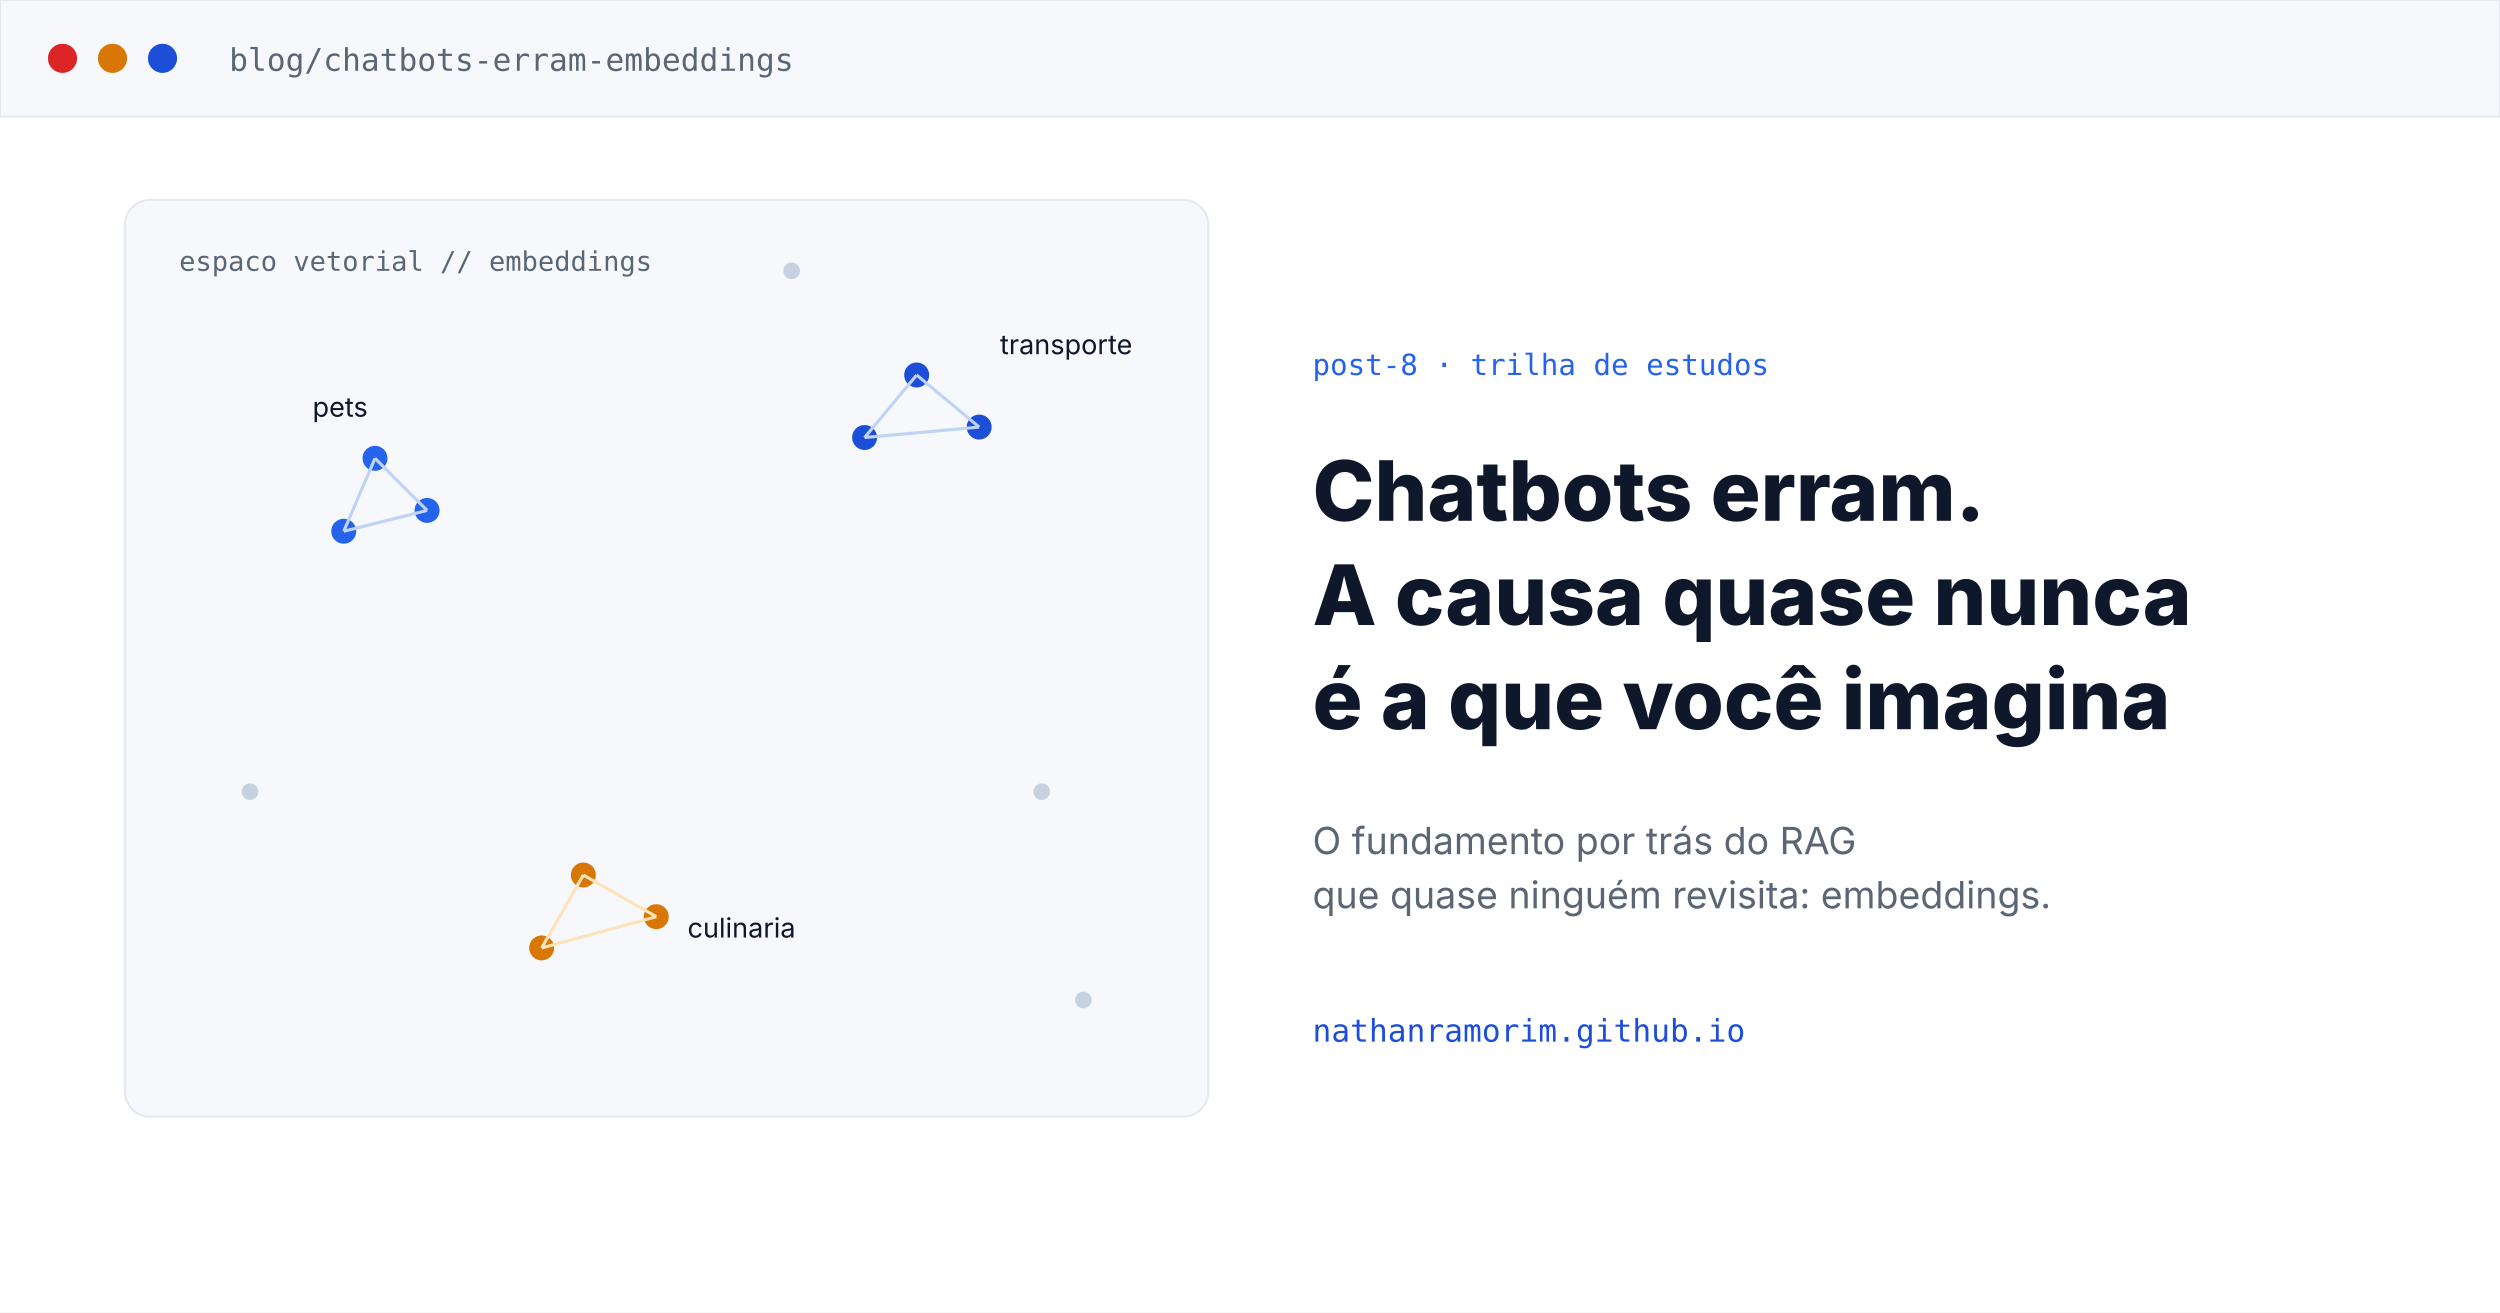
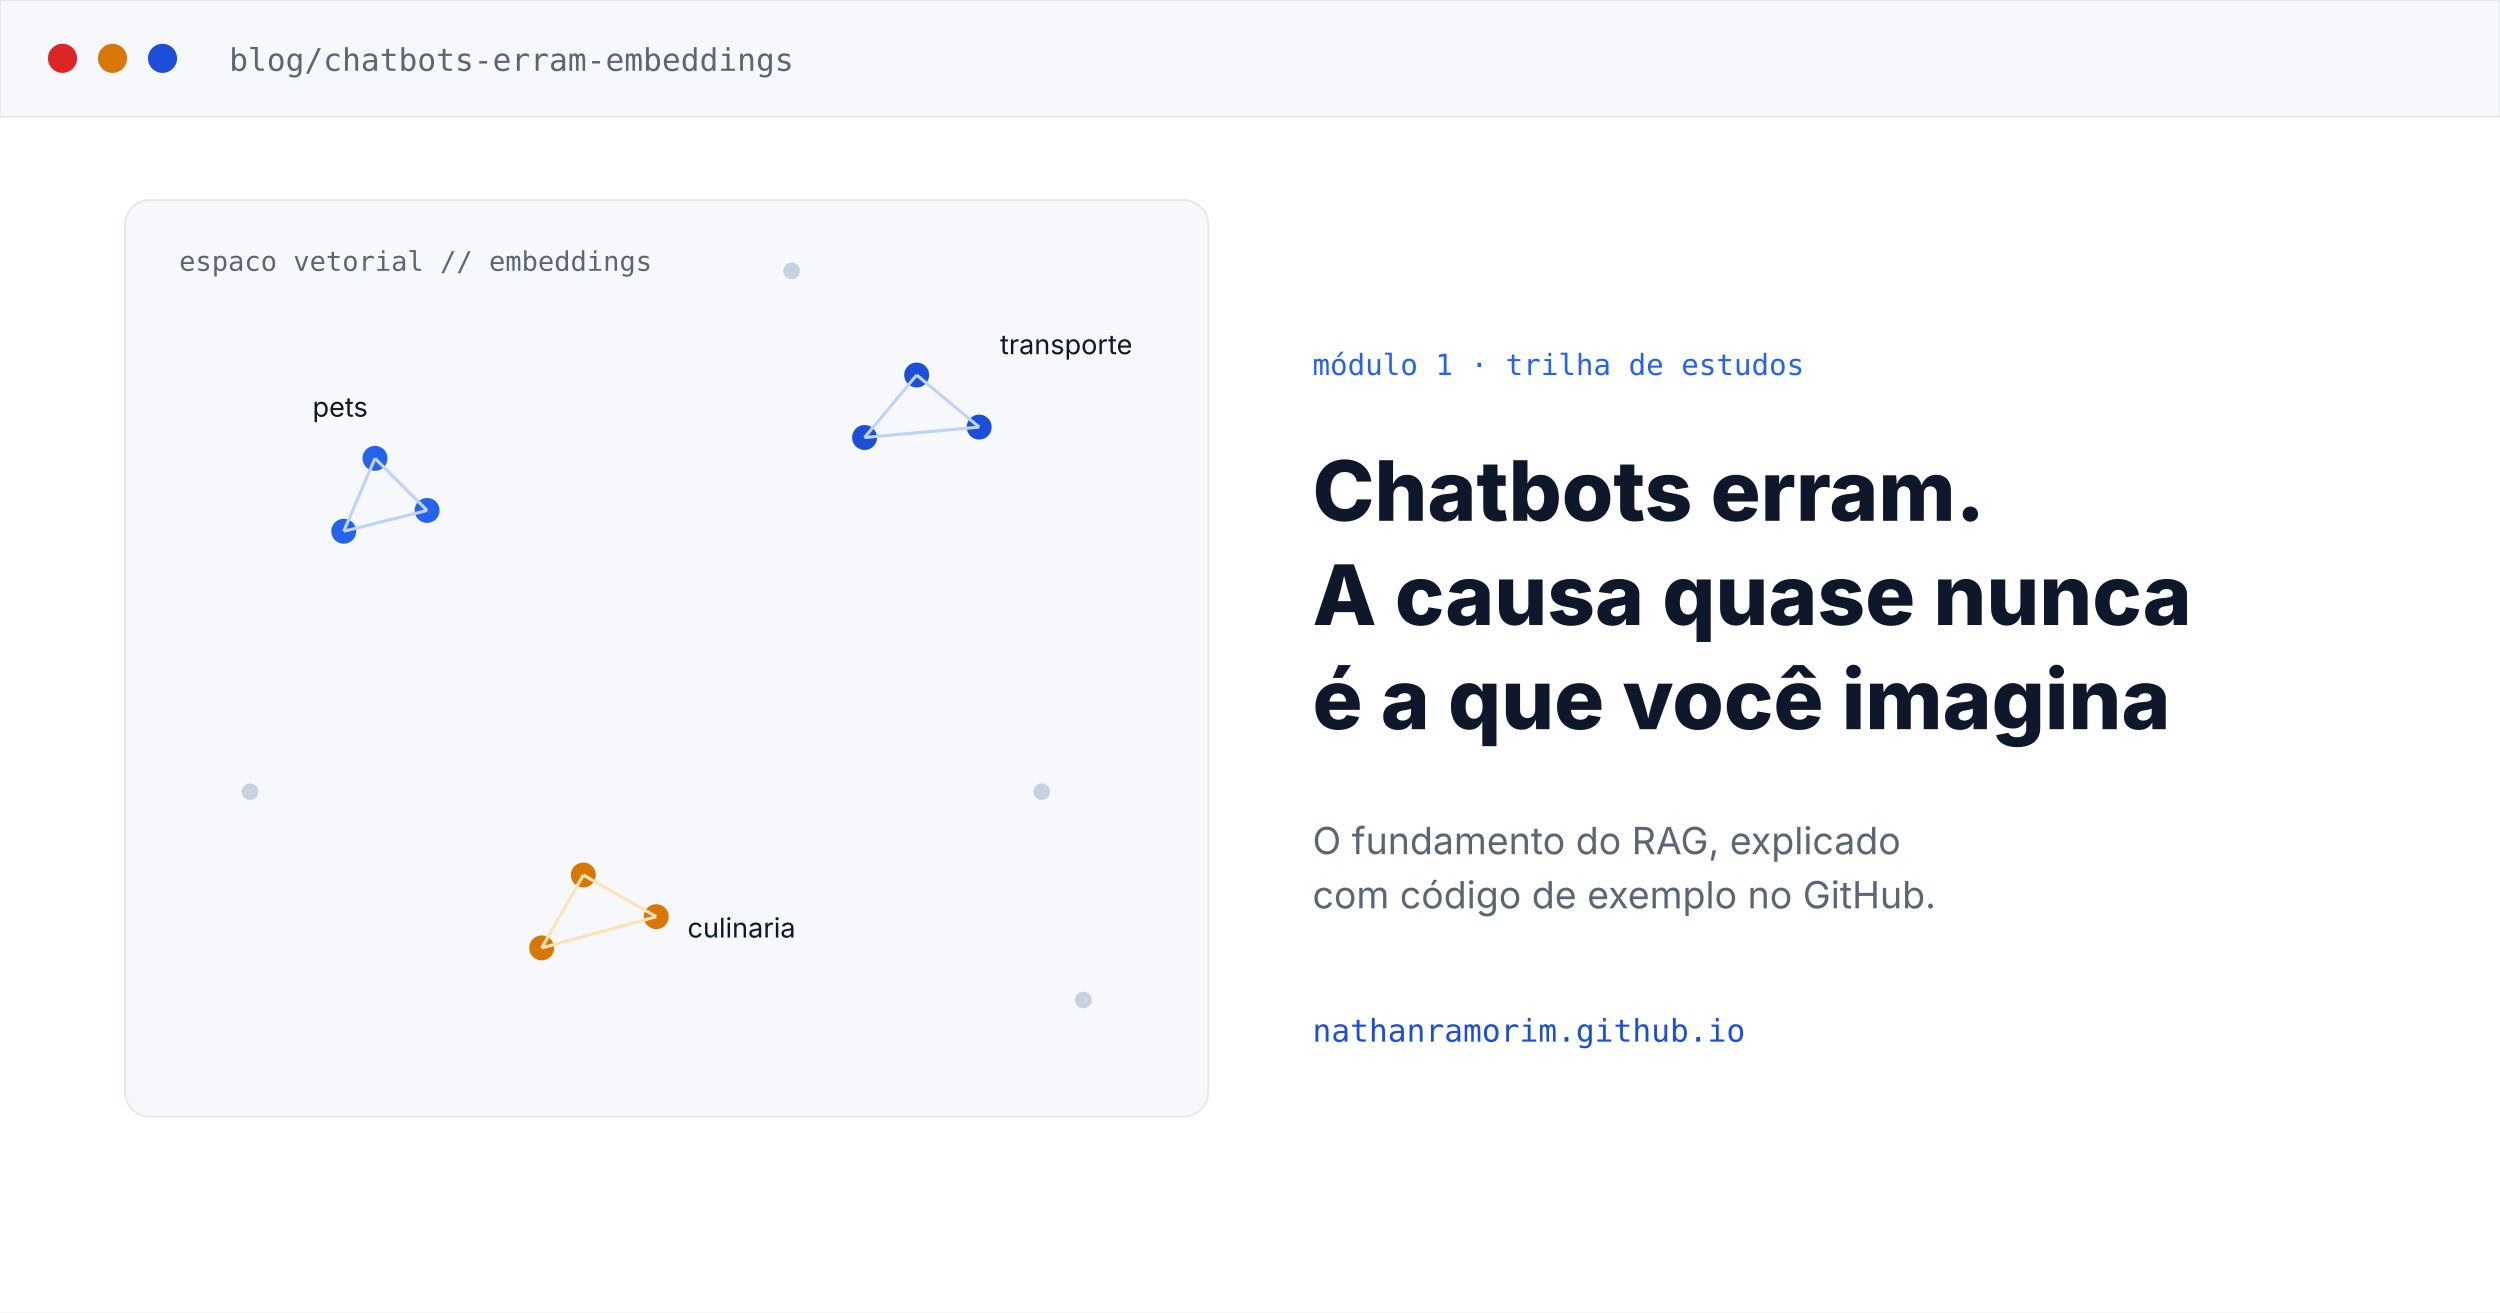
<svg xmlns="http://www.w3.org/2000/svg" width="1200" height="630" viewBox="0 0 1200 630">
  <defs>
    <style>
      .mono { font-family: 'Menlo', 'SF Mono', 'Consolas', monospace; }
      .body { font-family: 'Montserrat', -apple-system, sans-serif; }
    </style>
  </defs>
  <rect width="1200" height="630" fill="#ffffff" />
  <rect x="0" y="0" width="1200" height="56" fill="#f6f8fb" stroke="#e4e9f0" stroke-width="1" />
  <circle cx="30" cy="28" r="7" fill="#dc2626" />
  <circle cx="54" cy="28" r="7" fill="#d97706" />
  <circle cx="78" cy="28" r="7" fill="#1d4ed8" />
  <text x="110" y="34" class="mono" font-size="15" fill="#5b6675">blog/chatbots-erram-embeddings</text>
  <rect x="60" y="96" width="520" height="440" rx="12" fill="#f6f8fb" stroke="#e4e9f0" stroke-width="1" />
  <text x="86" y="130" class="mono" font-size="13" fill="#5b6675">espaco vetorial // embeddings</text>
  <circle cx="180" cy="220" r="6" fill="#2563eb" />
  <circle cx="205" cy="245" r="6" fill="#2563eb" />
  <circle cx="165" cy="255" r="6" fill="#2563eb" />
  <text x="150" y="200" class="body" font-size="13" fill="#0f172a">pets</text>
  <line x1="180" y1="220" x2="205" y2="245" stroke="#bfd3f5" stroke-width="1.5" />
  <line x1="205" y1="245" x2="165" y2="255" stroke="#bfd3f5" stroke-width="1.5" />
  <line x1="165" y1="255" x2="180" y2="220" stroke="#bfd3f5" stroke-width="1.5" />
  <circle cx="440" cy="180" r="6" fill="#1d4ed8" />
  <circle cx="470" cy="205" r="6" fill="#1d4ed8" />
  <circle cx="415" cy="210" r="6" fill="#1d4ed8" />
  <text x="480" y="170" class="body" font-size="13" fill="#0f172a">transporte</text>
  <line x1="440" y1="180" x2="470" y2="205" stroke="#bfd3f5" stroke-width="1.5" />
  <line x1="470" y1="205" x2="415" y2="210" stroke="#bfd3f5" stroke-width="1.5" />
  <line x1="415" y1="210" x2="440" y2="180" stroke="#bfd3f5" stroke-width="1.5" />
  <circle cx="280" cy="420" r="6" fill="#d97706" />
  <circle cx="315" cy="440" r="6" fill="#d97706" />
  <circle cx="260" cy="455" r="6" fill="#d97706" />
  <text x="330" y="450" class="body" font-size="13" fill="#0f172a">culinaria</text>
  <line x1="280" y1="420" x2="315" y2="440" stroke="#fde3b8" stroke-width="1.5" />
  <line x1="315" y1="440" x2="260" y2="455" stroke="#fde3b8" stroke-width="1.5" />
  <line x1="260" y1="455" x2="280" y2="420" stroke="#fde3b8" stroke-width="1.5" />
  <circle cx="500" cy="380" r="4" fill="#c7d2e0" />
  <circle cx="120" cy="380" r="4" fill="#c7d2e0" />
  <circle cx="380" cy="130" r="4" fill="#c7d2e0" />
  <circle cx="520" cy="480" r="4" fill="#c7d2e0" />
-   <text x="630" y="180" class="mono" font-size="14" fill="#2563eb">post-8 · trilha de estudos</text>
+   <text x="630" y="180" class="mono" font-size="14" fill="#2563eb">módulo 1 · trilha de estudos</text>
  <text x="630" y="250" class="body" font-size="40" font-weight="800" fill="#0f172a">Chatbots erram.</text>
  <text x="630" y="300" class="body" font-size="40" font-weight="800" fill="#0f172a">A causa quase nunca</text>
  <text x="630" y="350" class="body" font-size="40" font-weight="800" fill="#0f172a">é a que você imagina</text>
-   <text x="630" y="410" class="body" font-size="18" fill="#5b6675">O fundamento por trás do RAG</text>
-   <text x="630" y="436" class="body" font-size="18" fill="#5b6675">que quase ninguém revisita: embeddings.</text>
+   <text x="630" y="410" class="body" font-size="18" fill="#5b6675">O fundamento do RAG, explicado</text>
+   <text x="630" y="436" class="body" font-size="18" fill="#5b6675">com código de exemplo no GitHub.</text>
  <text x="630" y="500" class="mono" font-size="15" fill="#1d4ed8">nathanramorim.github.io</text>
</svg>
